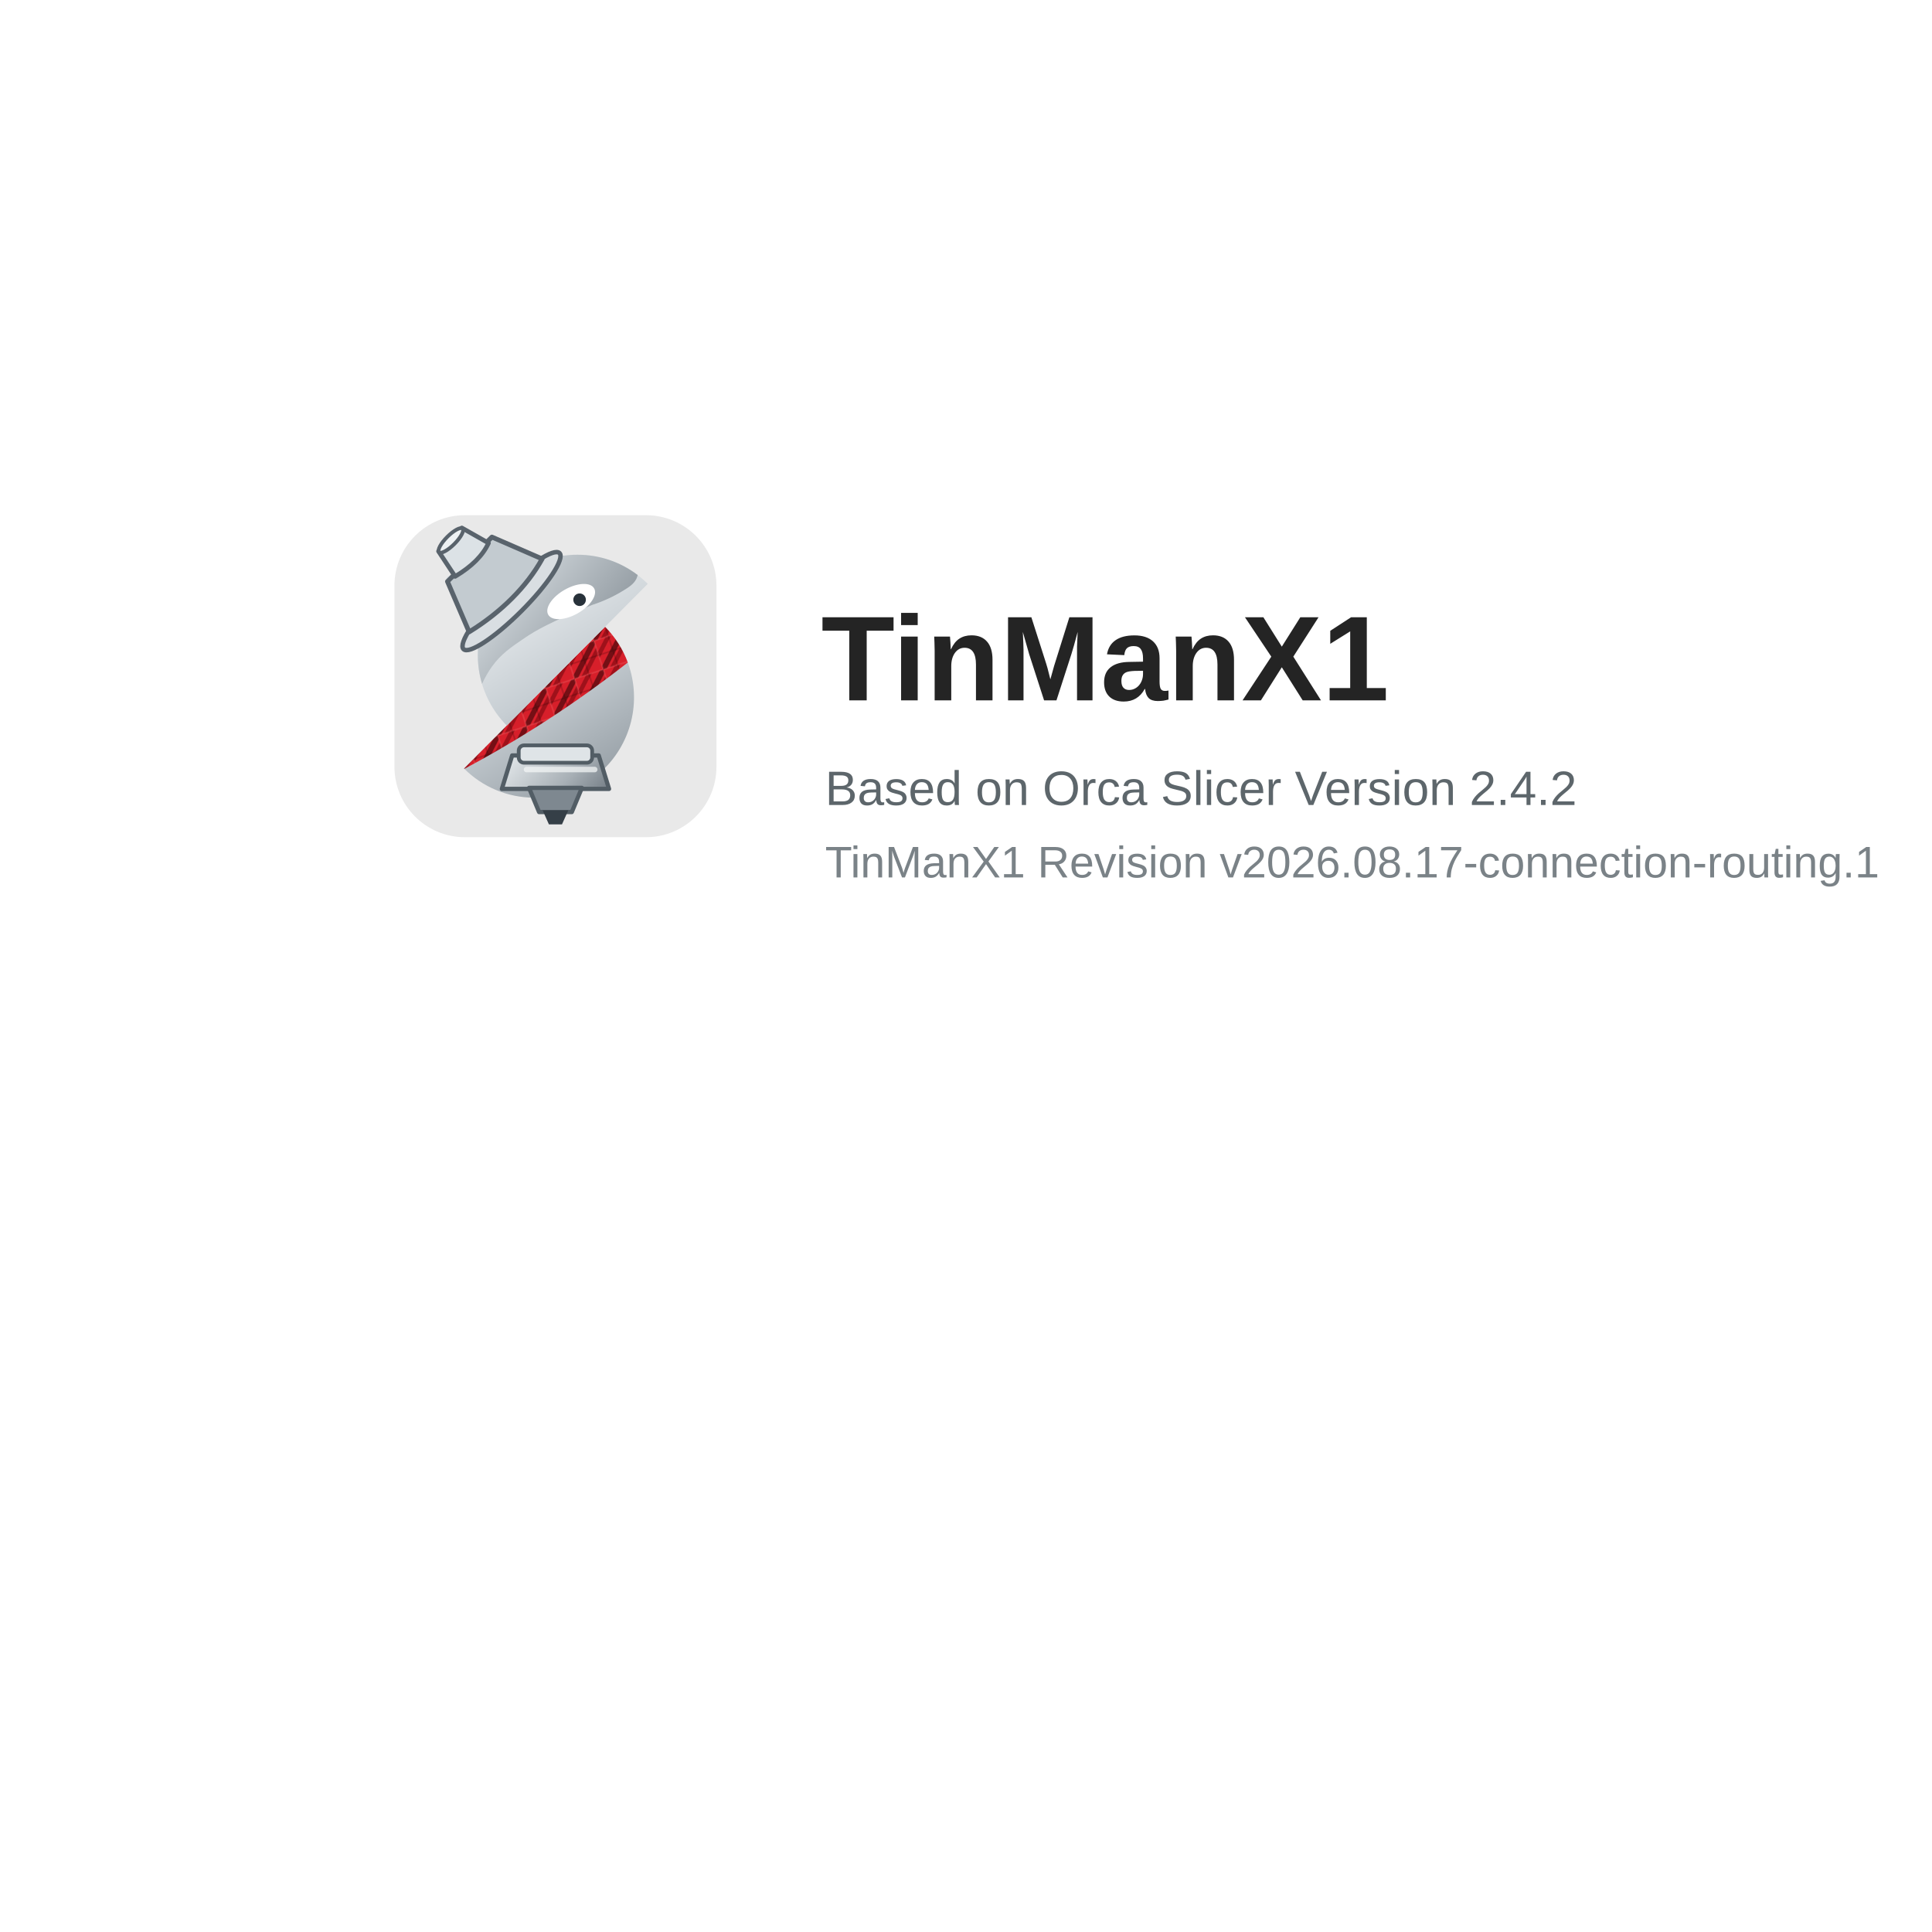
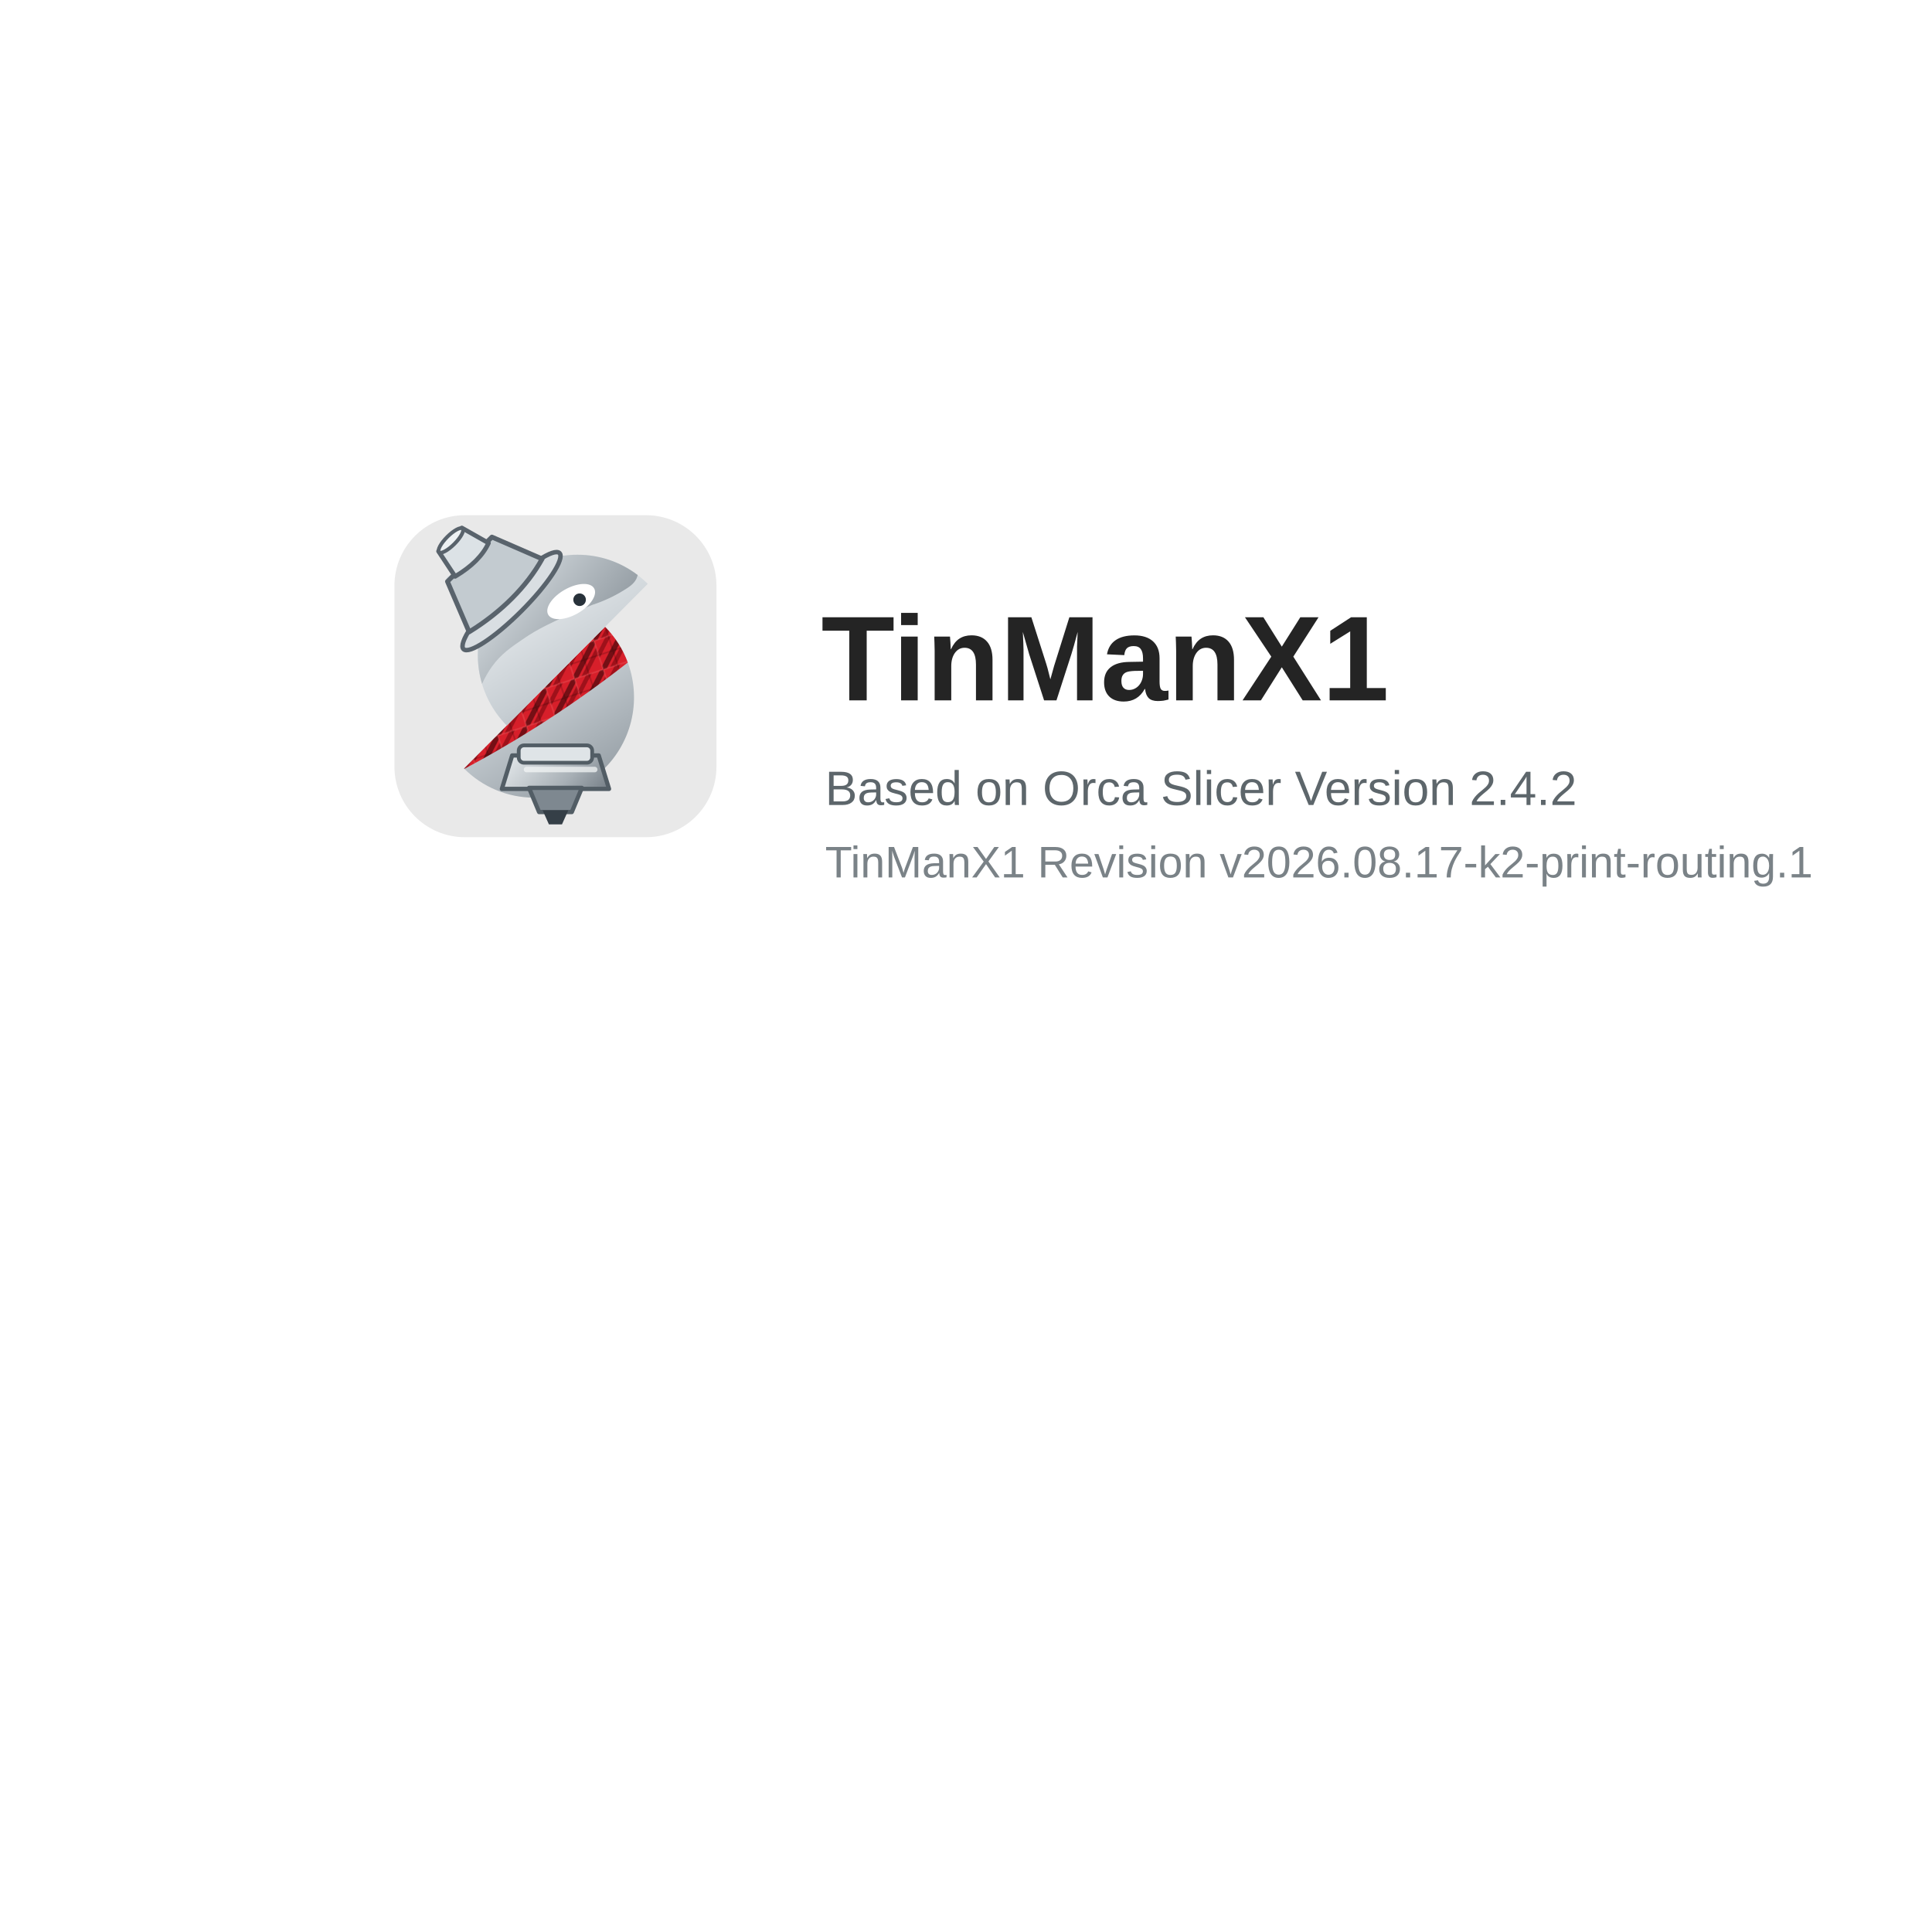
<svg xmlns="http://www.w3.org/2000/svg" width="480" height="480" viewBox="0 0 480 480">
  <defs>
    <linearGradient id="tmxSilver" x1="18" y1="8" x2="47" y2="55" gradientUnits="userSpaceOnUse">
      <stop offset="0" stop-color="#f7f9fa" />
      <stop offset=".52" stop-color="#c7ced3" />
      <stop offset="1" stop-color="#8d969d" />
    </linearGradient>
    <linearGradient id="tmxDarkSilver" x1="19" y1="10" x2="49" y2="35" gradientUnits="userSpaceOnUse">
      <stop offset="0" stop-color="#dce2e6" />
      <stop offset="1" stop-color="#6f7981" />
    </linearGradient>
    <linearGradient id="tmxNozzle" x1="24" y1="43" x2="43" y2="60" gradientUnits="userSpaceOnUse">
      <stop offset="0" stop-color="#eef2f4" />
      <stop offset=".55" stop-color="#a8b0b6" />
      <stop offset="1" stop-color="#59636c" />
    </linearGradient>
    <pattern id="tmxCarbonRed" width="6" height="6" patternUnits="userSpaceOnUse" patternTransform="rotate(-18)">
      <rect width="6" height="6" fill="#D71F2A" />
      <path d="M-2 1 1-2M0 6 6 0M5 8 8 5" fill="none" stroke="#250204" stroke-width="1.05" opacity=".55" />
      <path d="M-2 5 5-2M1 7 7 1" fill="none" stroke="#7c0810" stroke-width=".85" opacity=".62" />
      <path d="M0 0h6v6h-6z" fill="none" stroke="#f06a70" stroke-width=".35" opacity=".28" />
      <path d="M0 3h6M3 0v6" fill="none" stroke="#180102" stroke-width=".28" opacity=".22" />
    </pattern>
  </defs>
  <rect width="480" height="480" fill="#ffffff" />
  <g transform="translate(98 128)">
    <g transform="scale(1.25)">
      <rect width="64" height="64" rx="14" fill="#e9e9e9" />
      <path d="M13.84,50.354a19.7,19.7,0,0,0,13.883,5.79A19.944,19.944,0,0,0,41.858,22.182Z" fill="url(#tmxSilver)" />
      <path d="M41.858,22.181,13.84,50.354l.061.059A220.548,220.548,0,0,0,46.378,29.277a19.964,19.964,0,0,0-4.52-7.1" fill="url(#tmxCarbonRed)" />
      <path d="M36.381,7.856A19.943,19.943,0,0,0,22.327,41.818L50.345,13.646a19.693,19.693,0,0,0-13.964-5.79" fill="url(#tmxSilver)" />
      <path d="M36.381,7.856A19.636,19.636,0,0,0,26.04,10.782a22.742,22.742,0,0,0-5.91-.745,23.084,23.084,0,0,0-9.477,2.124.632.632,0,0,0,.129,1.191,13.52,13.52,0,0,1,8.069,5.137A20.06,20.06,0,0,0,17.41,33.534a19.873,19.873,0,0,1,2-3.488c1.819-2.5,3.743-3.8,6.585-5.723,2.093-1.416,5-3.077,13.359-6.512a28.421,28.421,0,0,0,6.12-2.821c1.4-.831,2.461-1.615,2.8-2.842.024-.086.045-.172.065-.256A19.655,19.655,0,0,0,36.381,7.856" fill="url(#tmxDarkSilver)" />
      <path d="M39.69,14.551c.727,1.285-.728,3.495-3.249,4.937s-5.154,1.569-5.88.284.727-3.495,3.248-4.937,5.154-1.569,5.881-.284" fill="#fff" />
      <circle cx="36.8" cy="16.8" r="1.25" fill="#28323a" />
      <g transform="translate(-17 1) rotate(-45 34.2 12.5) scale(1.05)">
        <ellipse cx="34.25" cy="18.4" rx="12.85" ry="2.65" fill="#d9dee2" stroke="#59636c" stroke-width=".85" />
        <path d="M28.3,7.2h11.9l3.8,9.65c-5.75,1.65-12.65,1.65-19.55,0Z" fill="#c3cbd0" stroke="#59636c" stroke-width=".9" stroke-linejoin="round" />
        <path d="M31.15,1.95h6.25l1.55,5.6c-2.45.9-5.4.9-8.95,0Z" fill="#dce2e6" stroke="#59636c" stroke-width=".85" stroke-linejoin="round" />
        <ellipse cx="34.25" cy="2.15" rx="3.15" ry=".95" fill="#eef2f4" stroke="#59636c" stroke-width=".7" />
      </g>
      <path d="M23.4,47.75h17.2l2.05,6.65H21.35Z" fill="url(#tmxNozzle)" stroke="#525d65" stroke-width=".85" stroke-linejoin="round" />
      <path d="M26.75,54.2h10.5l-2,4.8h-6.5Z" fill="#7e8890" stroke="#525d65" stroke-width=".85" stroke-linejoin="round" />
      <path d="M29.45,58.65h5.1l-1.25,2.8h-2.6Z" fill="#353f47" />
      <rect x="24.7" y="45.75" width="14.6" height="3.45" rx="1.05" fill="#dfe4e7" stroke="#525d65" stroke-width=".75" />
      <path d="M26.25,50.55h13.55" fill="none" stroke="#f4f6f7" stroke-width="1.1" stroke-linecap="round" opacity=".72" />
    </g>
    <text x="106" y="46" font-family="Arial, Helvetica, sans-serif" font-size="30" font-weight="700" fill="#242424">TinManX1</text>
    <text x="107" y="72" font-family="Arial, Helvetica, sans-serif" font-size="12" fill="#5d666b">Based on Orca Slicer Version 2.4.2</text>
-     <text x="107" y="90" font-family="Arial, Helvetica, sans-serif" font-size="11" fill="#7a8287">TinManX1 Revision v2026.08.17-connection-routing.1</text>
+     <text x="107" y="90" font-family="Arial, Helvetica, sans-serif" font-size="11" fill="#7a8287">TinManX1 Revision v2026.08.17-k2-print-routing.1</text>
  </g>
</svg>
